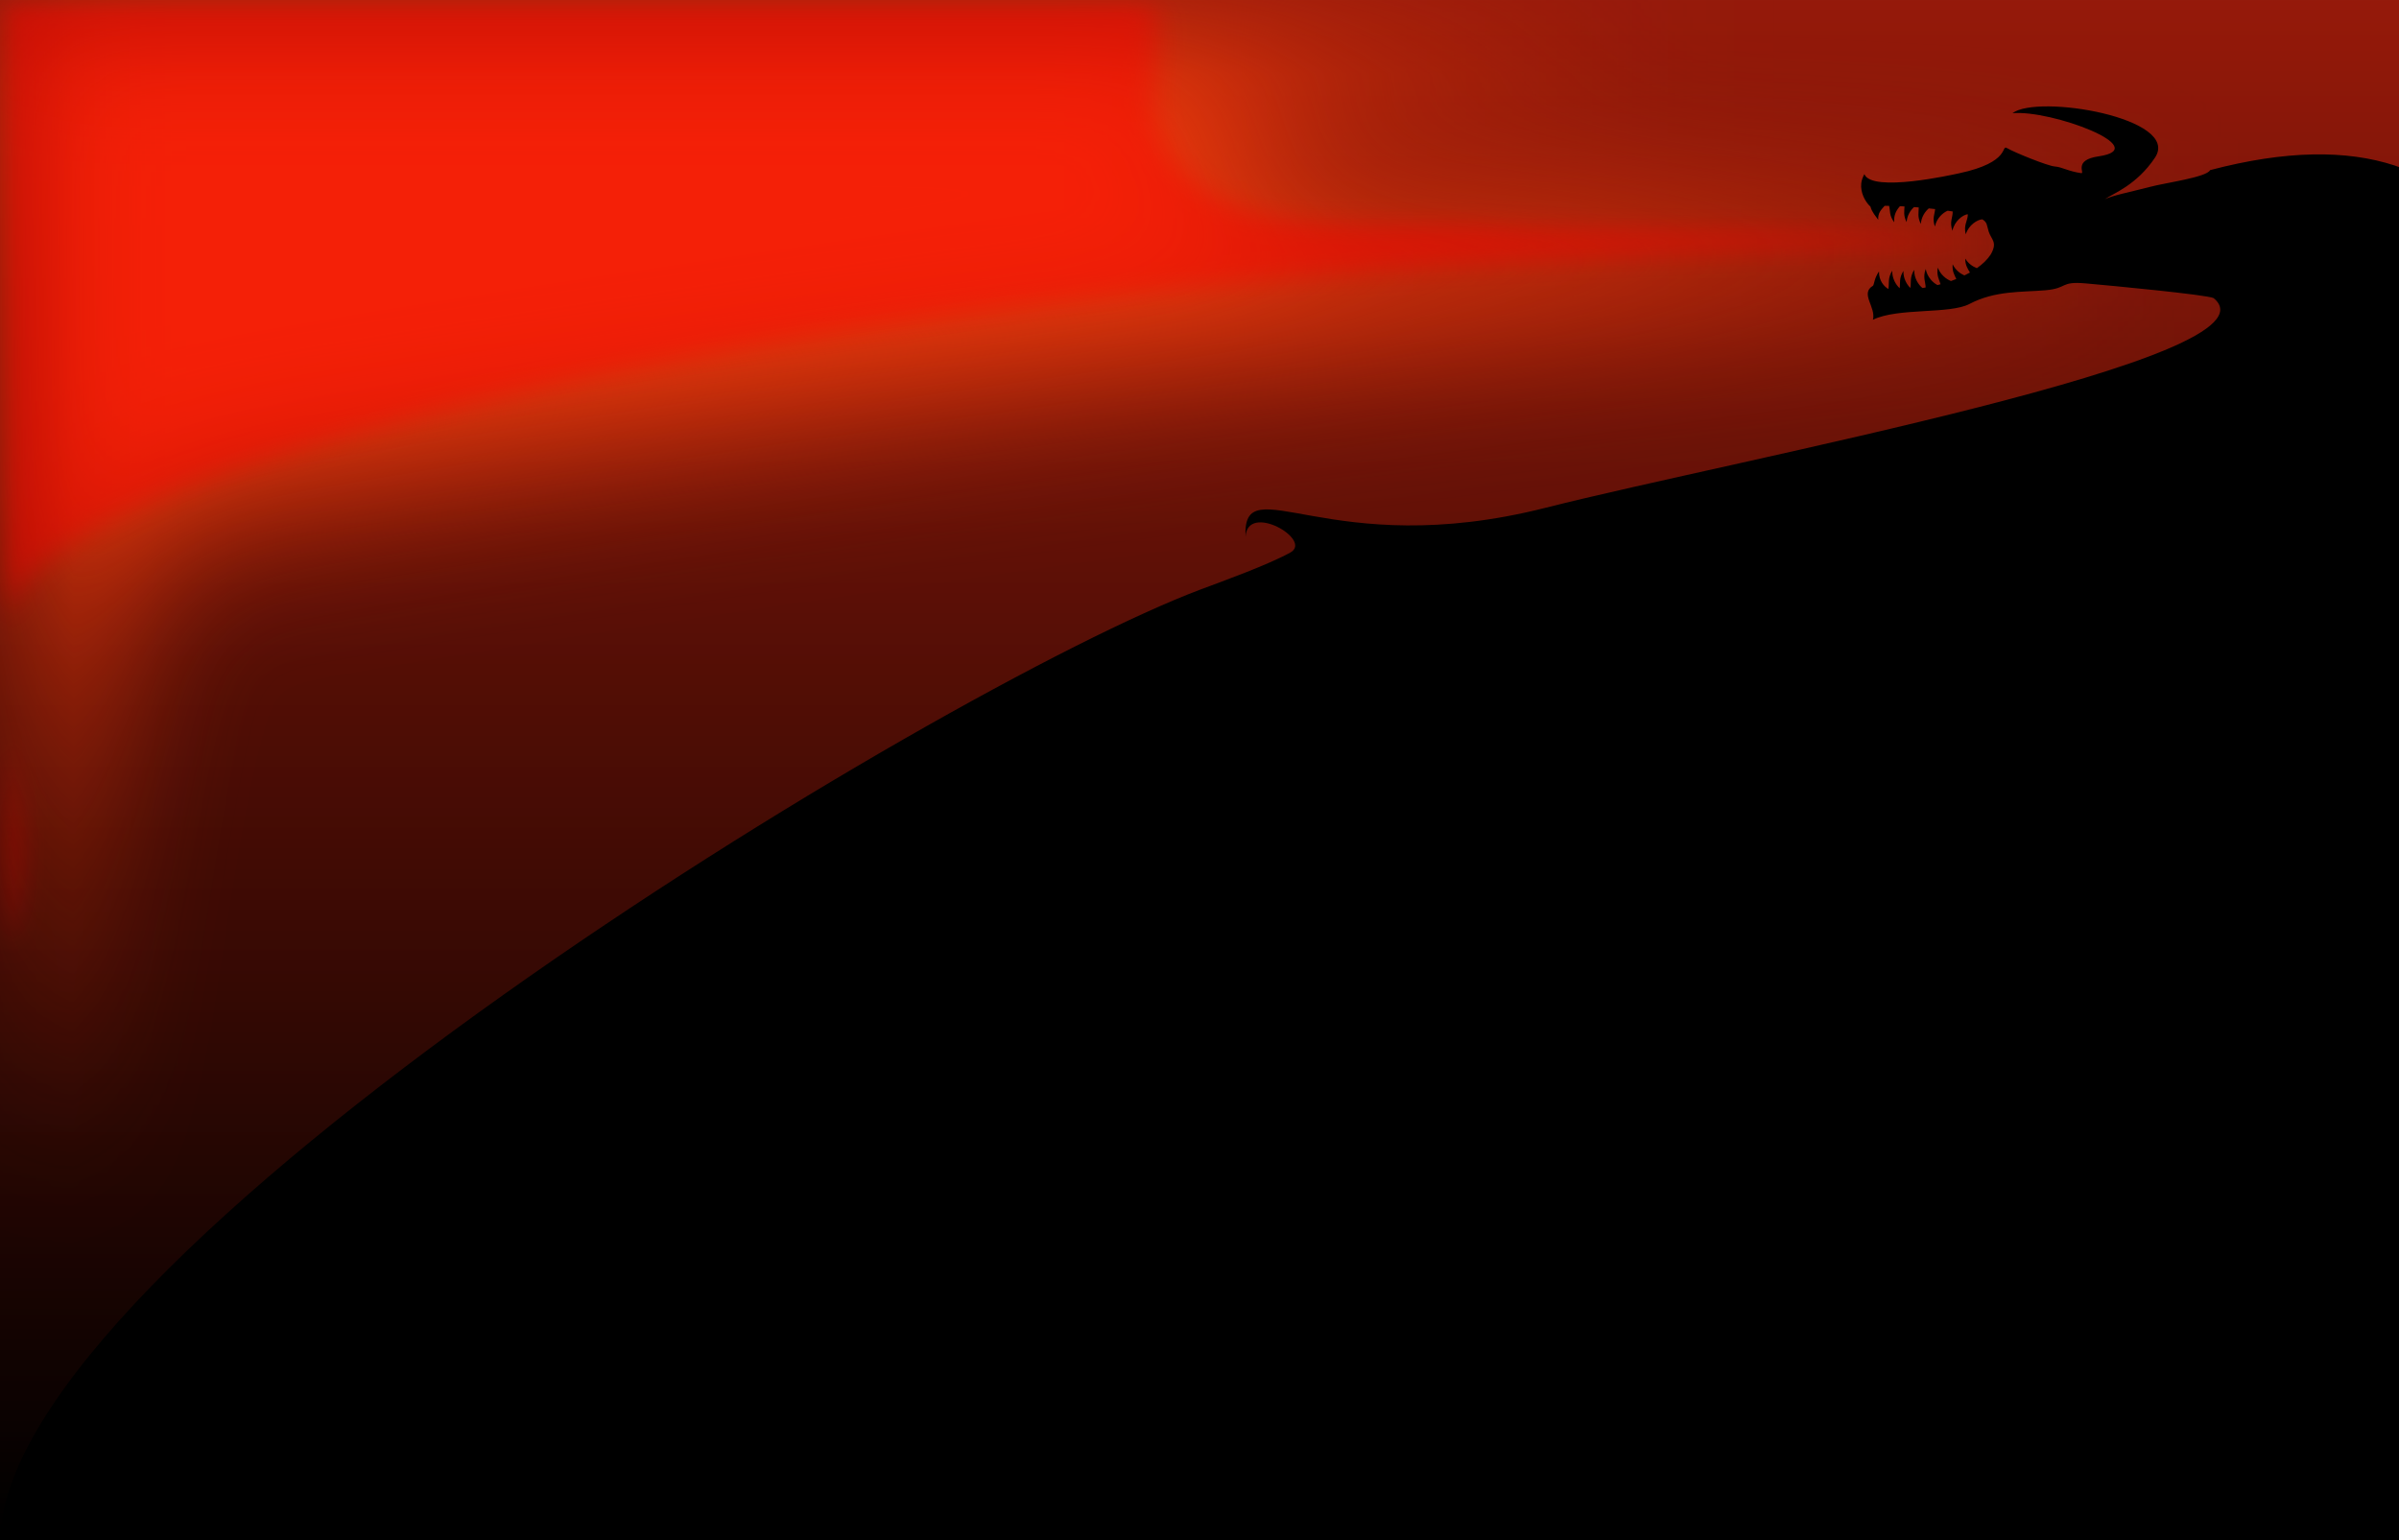
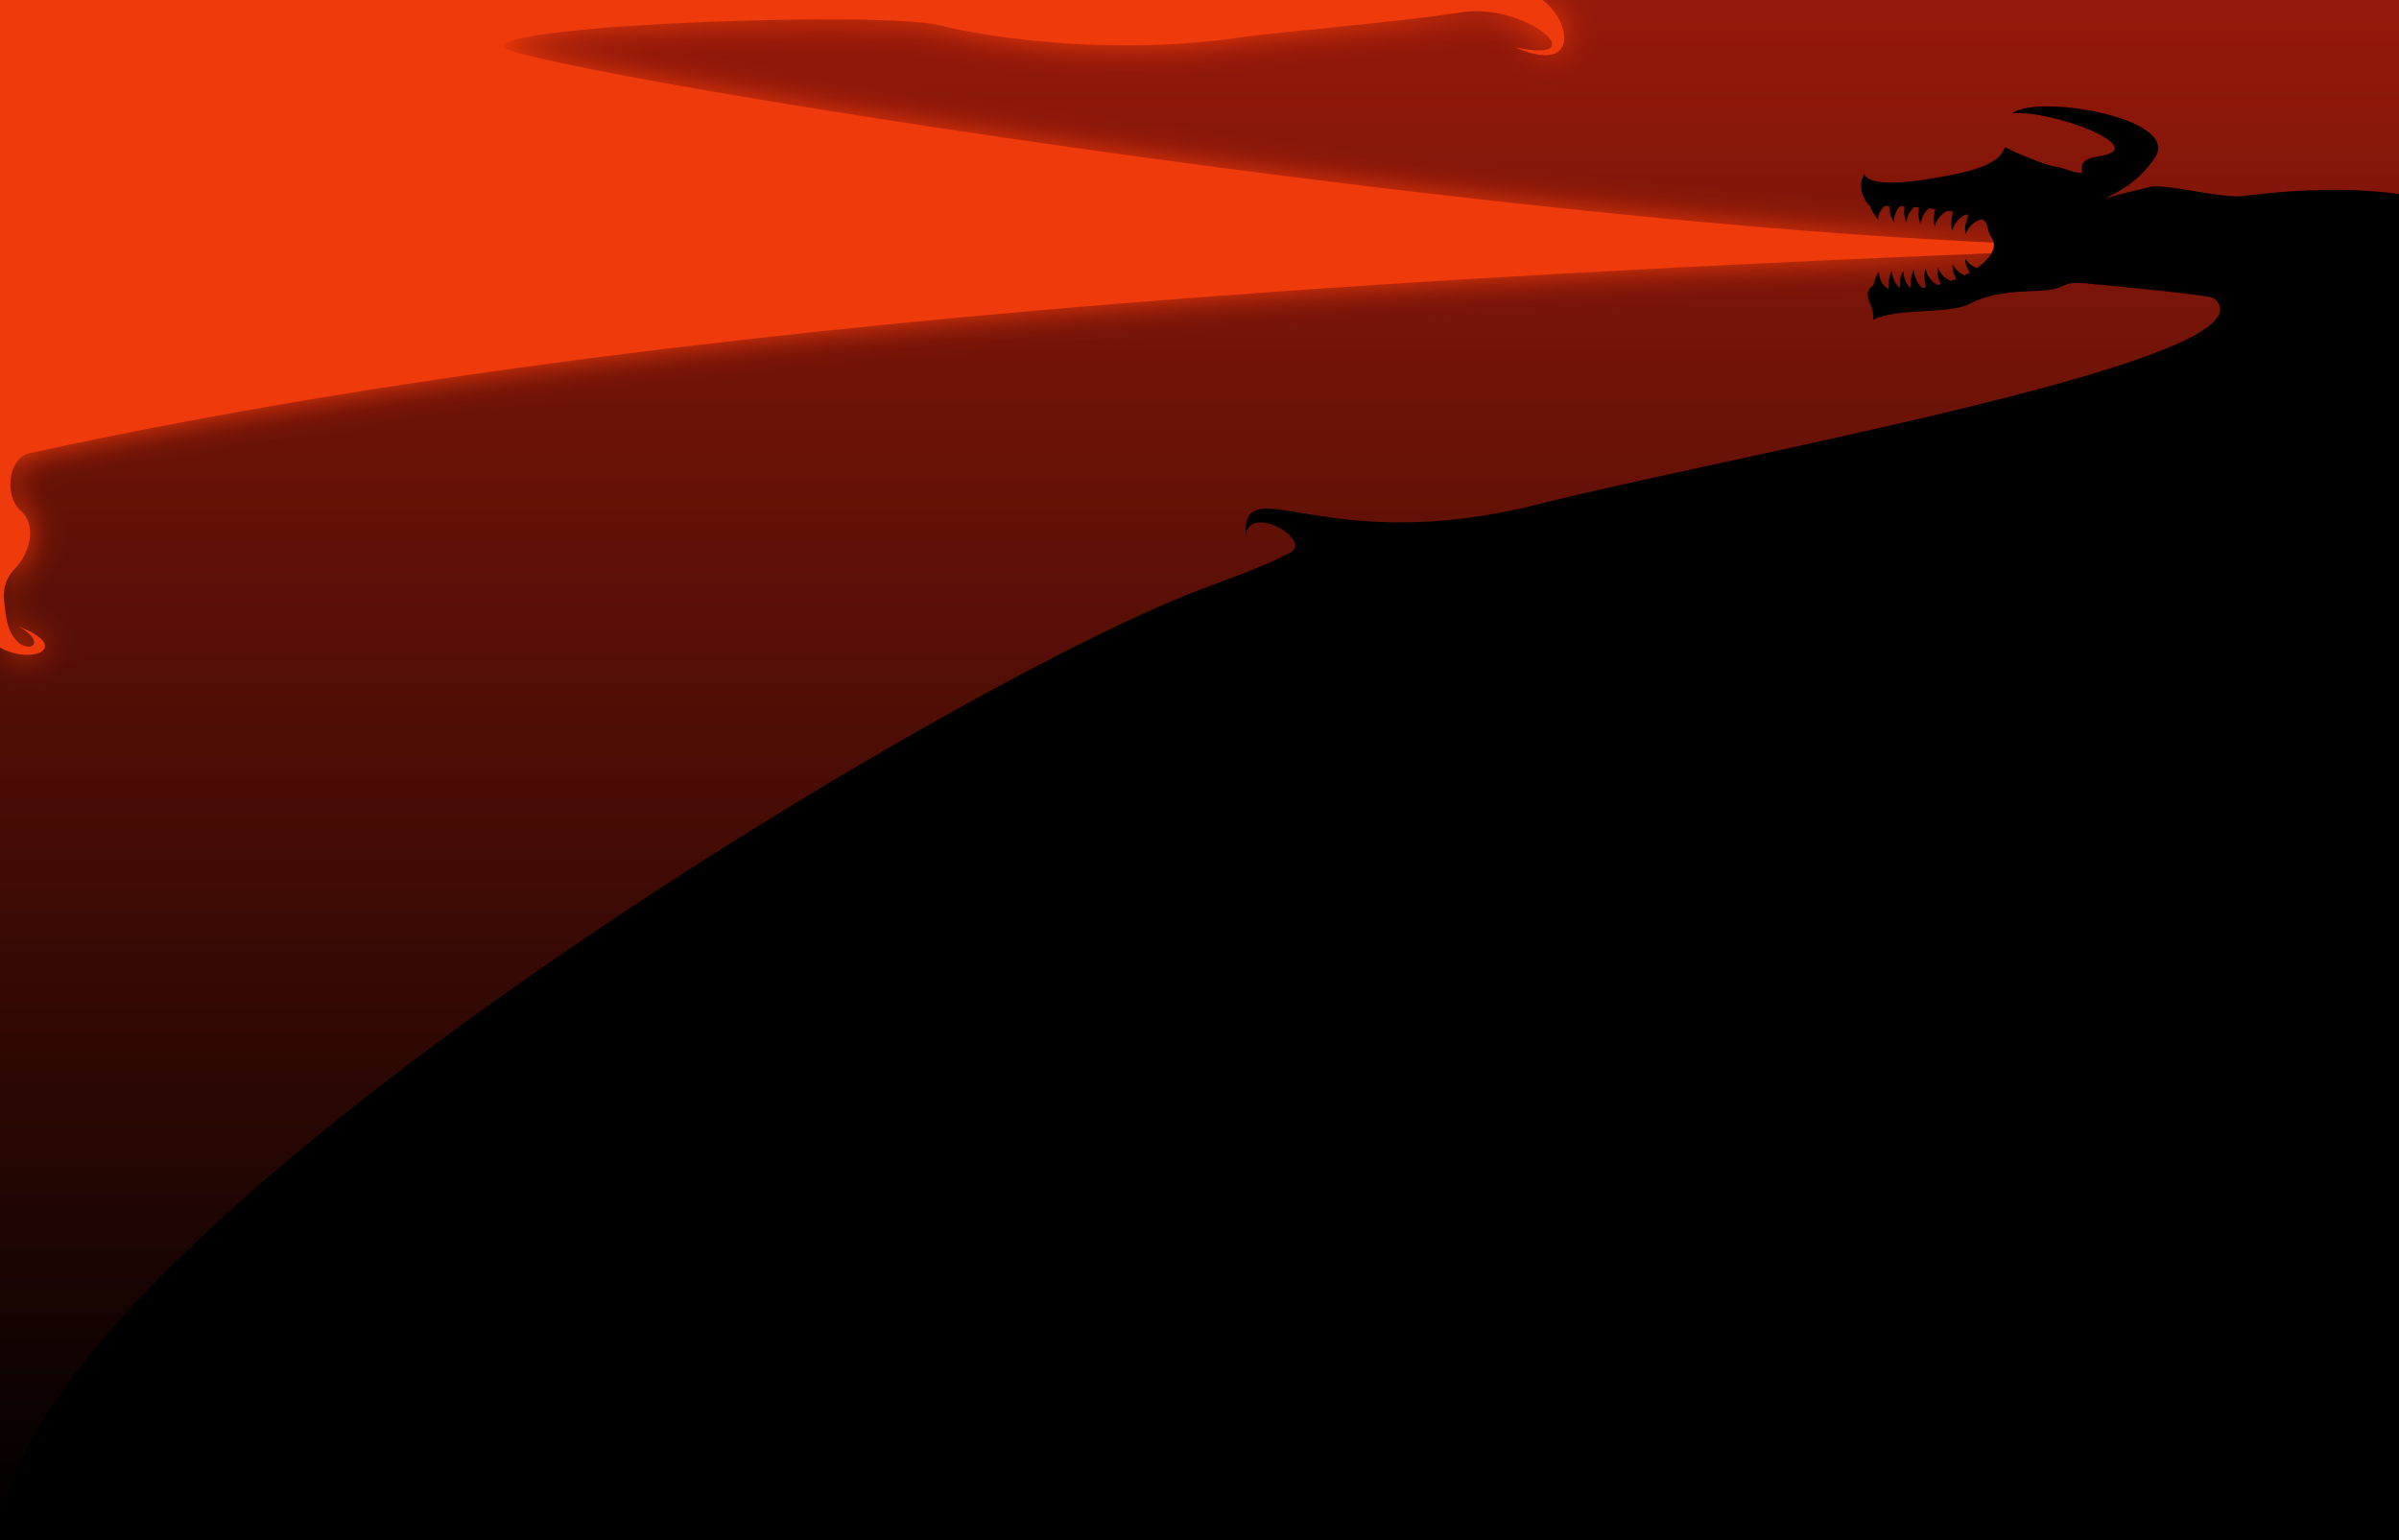
<svg xmlns="http://www.w3.org/2000/svg" xmlns:xlink="http://www.w3.org/1999/xlink" width="670" height="430" viewBox="0 0 177.271 113.771" version="1.1" id="svg3723">
  <defs id="defs3717">
-     <linearGradient id="linearGradient5090">
-       <stop style="stop-color:#ef3a0c;stop-opacity:1" offset="0" id="stop5086" />
-       <stop style="stop-color:#ef3a0c;stop-opacity:1" offset="1" id="stop5088" />
-     </linearGradient>
    <marker orient="auto" refY="0.0" refX="0.0" id="Arrow2Lstart" style="overflow:visible">
      <path id="path864" style="fill-rule:evenodd;stroke-width:0.625;stroke-linejoin:round;stroke:#ef3a0c;stroke-opacity:1;fill:#ef3a0c;fill-opacity:1" d="M 8.719,4.034 L -2.207,0.016 L 8.719,-4.002 C 6.973,-1.63 6.983,1.616 8.719,4.034 z " transform="scale(1.1) translate(1,0)" />
    </marker>
    <marker orient="auto" refY="0.0" refX="0.0" id="DotL" style="overflow:visible">
      <path id="path1108" d="M -2.5,-1.0 C -2.5,1.76 -4.74,4.0 -7.5,4.0 C -10.26,4.0 -12.5,1.76 -12.5,-1.0 C -12.5,-3.76 -10.26,-6.0 -7.5,-6.0 C -4.74,-6.0 -2.5,-3.76 -2.5,-1.0 z " style="fill-rule:evenodd;stroke:#ef3a0c;stroke-width:1pt;stroke-opacity:1;fill:#ef3a0c;fill-opacity:1" transform="scale(0.8) translate(7.4, 1)" />
    </marker>
    <linearGradient id="linearGradient885">
      <stop style="stop-color:#000000;stop-opacity:1" offset="0" id="stop881" />
      <stop style="stop-color:#9b1a0a;stop-opacity:1" offset="1" id="stop883" />
    </linearGradient>
    <linearGradient xlink:href="#linearGradient885" id="linearGradient887" x1="50.271" y1="315.959" x2="50.271" y2="246.91" gradientUnits="userSpaceOnUse" gradientTransform="matrix(1,0,0,1.696343,74.08333,-510.3367)" />
-     <linearGradient xlink:href="#linearGradient5090" id="linearGradient4606" gradientUnits="userSpaceOnUse" x1="10.235" y1="-69.911" x2="11.029" y2="-87.985" />
-     <filter style="color-interpolation-filters:sRGB" id="filter6664" x="-0.078" width="1.156" y="-0.143" height="1.285">
-       <feGaussianBlur stdDeviation="5.758" id="feGaussianBlur6666" />
-     </filter>
-     <filter style="color-interpolation-filters:sRGB" id="filter6688" x="-0.017" width="1.034" y="-0.031" height="1.063">
-       <feGaussianBlur stdDeviation="1.258" id="feGaussianBlur6690" />
+     <filter style="color-interpolation-filters:sRGB" id="filter5384" x="-0.016" width="1.032" y="-0.056" height="1.113">
+       <feGaussianBlur stdDeviation="4.41" id="feGaussianBlur5386" />
    </filter>
  </defs>
  <g id="layer4" transform="translate(0,87.3125)" style="display:inline">
    <rect y="-87.312" x="-3.918818e-006" height="114.001" width="177.271" id="rect836" style="fill:url(#linearGradient887);fill-opacity:1;stroke:none;stroke-width:0.344;stroke-miterlimit:4;stroke-dasharray:none;stroke-opacity:1" />
  </g>
  <g id="layer3" transform="translate(0,87.3125)" style="display:inline">
-     <path id="path4604" d="m 160.05,-68.917 c -17.073,-1.653 -31.446,-1.827 -41.764,-2.621 -10.319,-0.794 -23.64,2.814 -28.949,-5.195 -4.182,-6.308 36.725,-6.649 33.518,-13.644 -3.702,-8.075 -56.981,-6.246 -75.87,-5.976 -18.89,0.27 -65.987,-12.739 -64.113,10.024 0.937,11.382 14.064,74.653 16.388,82.551 C 1.583,4.122 4.337,-46.183 11.284,-48.803 c 6.947,-2.62 123.003,-19.264 148.766,-20.114 z" style="opacity:1;fill:url(#linearGradient4606);fill-opacity:1;stroke:none;stroke-width:0.265px;stroke-linecap:butt;stroke-linejoin:miter;stroke-opacity:1;filter:url(#filter6664)" />
-     <path style="opacity:1;fill:#fb0000;fill-opacity:0.452;stroke:none;stroke-width:0.265px;stroke-linecap:butt;stroke-linejoin:miter;stroke-opacity:1;filter:url(#filter6688)" d="m 160.05,-68.917 c -17.073,-1.653 -32.521,-0.787 -42.84,-1.58 -10.319,-0.794 -22.564,1.774 -27.874,-6.235 -4.182,-6.308 0.475,-10.637 -2.732,-17.631 -3.702,-8.075 -20.731,-2.259 -39.62,-1.988 -18.89,0.27 -64.143,-10.139 -62.269,12.625 0.937,11.382 0.884,90.518 2.901,85.75 C -2.687,-20.906 -28.893,-33.937 10.982,-47.819 65.971,-66.963 134.287,-68.068 160.05,-68.917 Z" id="path6480" transform="matrix(0.8612576,0,0,0.7630471,9.910845,-16.7758)" />
+     <path style="fill:#ef3a0c;fill-opacity:1;stroke:none;stroke-width:1px;stroke-linecap:butt;stroke-linejoin:miter;stroke-opacity:1;filter:url(#filter5384)" d="M -13.621,-5.141 C -15.012,-5.114 -15.654,-4.906 -15.5,-4.5 c 3.716,9.82 1.5,165.875 6.5,168.375 5,2.5 -3.056,3.815 5.073,13.697 8.129,9.882 26.802,4.303 9.177,-2.572 10.625,6 -1.674,9.841 -3.5,-2.625 -0.801,-5.464 -1.616,-9.31 2.539,-13.698 C 8.445,154.288 10.358,146.654 5.74,142.592 1.122,138.53 2.326,127.897 8.125,126.625 206.501,83.116 460.167,74.488 636.5,67.5 505.195,78.269 140.517,19.273 140.607,12.996 c 0.091,-6.349 106.263,-9.801 121.687,-5.958 15.424,3.842 50.049,8.541 85.045,3.286 8.749,-1.314 42.571,-4.055 60.83,-6.877 18.259,-2.822 37.873,14.659 14.935,9.763 21.895,9.54 13.949,-14.663 1.856,-15.528 C 420.303,-2.651 110.131,0.123 108.109,-1.205 67.139,-0.397 26.659,-5.376 -13.621,-5.141 Z" transform="matrix(0.2645833,0,0,0.2645833,0,-87.3125)" id="path5089" />
+     <path id="path5094" d="m -3.604,-88.673 c -0.368,0.007 -0.538,0.062 -0.497,0.169 0.983,2.598 0.397,43.888 1.72,44.549 1.323,0.661 -0.809,1.009 1.342,3.624 2.151,2.615 7.091,1.139 2.428,-0.68 2.811,1.587 -0.443,2.604 -0.926,-0.695 -0.212,-1.446 -0.428,-2.463 0.672,-3.624 1.099,-1.161 1.606,-3.181 0.384,-4.256 -1.222,-1.075 -0.903,-3.888 0.631,-4.225 C 54.637,-65.321 121.753,-67.604 168.407,-69.453 133.666,-66.604 37.179,-82.213 37.202,-83.874 c 0.024,-1.68 28.115,-2.593 32.196,-1.576 4.081,1.017 13.242,2.26 22.501,0.869 2.315,-0.348 11.264,-1.073 16.095,-1.82 4.831,-0.747 10.021,3.878 3.951,2.583 5.793,2.524 3.691,-3.88 0.491,-4.108 -1.232,-0.088 -83.299,0.646 -83.834,0.294 -10.84,0.214 -21.55,-1.104 -32.208,-1.041 z" style="fill:#ef3a0c;fill-opacity:1;stroke:none;stroke-width:0.265px;stroke-linecap:butt;stroke-linejoin:miter;stroke-opacity:1;opacity:1" />
  </g>
  <g id="layer1" transform="translate(0,-183.2292)" style="display:inline">
-     <path style="fill:#000000;stroke:none;stroke-width:0.265px;stroke-linecap:butt;stroke-linejoin:miter;stroke-opacity:1" d="M -3.8960604e-6,297.23 C 21.167,297.23 61.453,297.083 86.492,297.083 c 45.8,-0.083 56.383,-0.083 90.802,0.237 3.595,-31.93 30.899,-113.343 -13.981,-101.519 -0.25,0.536 -3.415,0.952 -4.466,1.245 -1.573,0.405 -2.679,0.614 -3.308,0.902 0.635,-0.438 2.338,-1.032 3.7,-3.067 1.96,-2.927 -8.683,-4.72 -10.531,-3.285 2.872,-0.265 10.479,2.591 6.361,3.188 -1.909,0.277 -0.973,1.284 -1.279,1.241 -0.961,-0.137 -1.425,-0.455 -1.953,-0.493 -0.528,-0.038 -3.008,-1.048 -3.517,-1.351 -0.509,-0.302 0.369,1.025 -3.584,1.861 -0.366,0.077 -6.43,1.451 -6.971,0.055 -0.134,0.243 -0.206,0.47 -0.23,0.685 -0.072,0.645 0.256,1.328 0.68,1.719 0.119,0.427 0.386,0.698 0.576,0.973 -0.041,-0.516 0.238,-0.766 0.472,-1.034 0.109,-2e-5 0.208,-0.001 0.328,10e-4 0.11,0.408 -0.014,0.683 0.381,1.215 -0.053,-0.543 0.182,-0.922 0.424,-1.189 0.109,0.005 0.223,0.013 0.336,0.019 -0.009,0.341 -0.1,0.656 0.155,1.158 0.035,-0.492 0.287,-0.877 0.545,-1.112 0.117,0.009 0.232,0.018 0.351,0.028 0.003,0.365 -0.115,0.687 0.155,1.219 0.036,-0.519 0.317,-0.919 0.588,-1.149 0.158,0.016 0.311,0.032 0.468,0.051 -0.034,0.391 -0.225,0.695 -0.017,1.291 0.132,-0.634 0.613,-1.039 0.948,-1.171 0.125,0.018 0.246,0.038 0.367,0.057 0.009,0.46 -0.25,0.763 -0.019,1.424 0.153,-0.734 0.774,-1.163 1.094,-1.215 8e-4,-1.2e-4 8e-4,9e-5 0.002,-6e-5 0.014,0.003 0.029,0.006 0.044,0.01 -0.012,0.495 -0.332,0.766 -0.156,1.473 0.22,-0.716 0.878,-1.087 1.201,-1.109 0.009,-5.3e-4 0.012,-0.002 0.018,-0.003 0.381,0.217 0.333,0.445 0.474,0.899 0.189,0.607 0.686,0.775 0.151,1.7 -0.243,0.373 -0.595,0.71 -1.022,1.011 -0.305,-0.118 -0.639,-0.342 -0.862,-0.713 0.003,0.517 0.193,0.764 0.351,1.035 -0.132,0.075 -0.271,0.145 -0.412,0.214 -0.313,-0.137 -0.663,-0.403 -0.867,-0.825 -0.046,0.532 0.135,0.795 0.27,1.09 -0.13,0.052 -0.261,0.101 -0.395,0.148 -0.34,-0.132 -0.774,-0.458 -0.972,-0.992 -0.107,0.591 0.101,0.871 0.203,1.229 -0.076,0.02 -0.15,0.043 -0.226,0.062 -0.326,-0.165 -0.756,-0.577 -0.869,-1.188 -0.23,0.624 -0.013,0.94 -0.006,1.367 -0.079,0.013 -0.158,0.026 -0.237,0.038 -0.286,-0.228 -0.624,-0.719 -0.609,-1.342 -0.354,0.565 -0.204,0.919 -0.286,1.34 -0.26,-0.254 -0.526,-0.705 -0.513,-1.259 -0.336,0.538 -0.217,0.883 -0.275,1.278 -0.271,-0.246 -0.563,-0.714 -0.549,-1.293 -0.356,0.569 -0.203,0.923 -0.288,1.348 -0.002,-1.9e-4 -0.004,-8e-4 -0.005,-8e-4 -0.3,-0.178 -0.701,-0.598 -0.685,-1.297 -0.356,0.519 -0.342,0.918 -0.441,1.057 -0.988,0.577 0.239,1.579 -0.009,2.516 1.829,-0.904 5.673,-0.398 7.134,-1.168 1.895,-0.998 3.866,-0.864 5.589,-1.01 1.722,-0.146 1.062,-0.678 2.989,-0.51 1.928,0.168 8.924,0.835 9.461,1.086 5.41,4.415 -35.209,11.906 -49.356,15.495 -16.01,4.062 -22.444,-3.147 -22.176,2.165 0.103,-2.619 5.016,0.205 3.311,1.144 -1.705,0.938 -5.068,2.142 -6.645,2.735 -19.085,7.182 -88.703,49.21 -88.703,70.435 z" id="path2118" />
-   </g>
-   <g id="layer2" transform="translate(0,87.3125)" style="display:none">
-     <g aria-label="Blak Wurm      Entertainment" style="font-style:normal;font-variant:normal;font-weight:normal;font-stretch:normal;font-size:10.583px;line-height:1.25;font-family:'Dumbledor 1';-inkscape-font-specification:'Dumbledor 1, ';letter-spacing:0px;word-spacing:0px;display:inline;fill:#000003;fill-opacity:1;stroke:none;stroke-width:0.079;stroke-miterlimit:4;stroke-dasharray:none;stroke-dashoffset:0;stroke-opacity:1;paint-order:normal" id="text891" transform="translate(74.08333,-44.97917)">
-       <path d="m -34.238,8.887 q 0,1.364 -1.576,1.933 -0.687,0.248 -1.607,0.31 l 0.01,0.015 h -0.248 q -0.078,0 -0.238,0.005 -0.16,0.005 -0.238,0.005 h -0.238 l -0.181,-0.01 h -0.439 q 0.264,-0.269 0.295,-0.408 l 0.041,-0.475 V 6.061 q 0,-0.388 -0.227,-0.672 -0.269,-0.331 -0.362,-0.331 l -0.01,-0.248 0.16,-0.01 q 0.703,-0.047 1.075,0.31 l 0.109,0.176 q 0.775,-0.62 1.674,-0.62 0.62,0 1.039,0.3 0.475,0.336 0.475,0.935 0,0.698 -0.543,1.271 1.028,0.558 1.028,1.716 z m -1.592,-2.904 q 0,-0.708 -0.801,-0.708 -0.341,0 -0.641,0.119 -0.393,0.155 -0.434,0.429 l 0.005,0.067 v 0.842 q 0.424,0.005 1.307,0.088 0.078,0.005 0.32,0.057 0.243,-0.377 0.243,-0.894 z m 0.486,2.925 q 0,-0.853 -0.765,-1.354 -0.625,-0.408 -1.318,-0.408 -0.269,0 -0.274,0.047 v 3.39 q 0,0.083 0.026,0.16 0.021,0.005 0.047,0 0.124,-0.021 0.212,-0.021 0.723,0 1.307,-0.382 0.765,-0.501 0.765,-1.431 z" style="fill:#000003;fill-opacity:1;stroke:none;stroke-width:0.079;stroke-miterlimit:4;stroke-dasharray:none;stroke-dashoffset:0;stroke-opacity:1;paint-order:normal" id="path893" />
-       <path d="m -31.856,11.151 h -1.55 q 0.212,-0.279 0.269,-0.46 l 0.031,-0.424 V 6.143 q 0,-0.382 -0.377,-0.382 -0.134,0 -0.377,0.057 0.238,-0.377 0.76,-0.574 0.248,-0.093 0.941,-0.238 V 10.267 q 0,0.362 0.036,0.481 0.041,0.14 0.269,0.403 z" style="fill:#000003;fill-opacity:1;stroke:none;stroke-width:0.079;stroke-miterlimit:4;stroke-dasharray:none;stroke-dashoffset:0;stroke-opacity:1;paint-order:normal" id="path895" />
-       <path d="m -27.727,11.141 h -1.054 q -0.129,0 -0.217,-0.15 -0.072,-0.124 -0.057,-0.176 0.005,-0.026 0.026,-0.083 -0.61,0.455 -1.106,0.455 -0.574,0 -0.935,-0.258 -0.413,-0.289 -0.413,-0.842 0,-1.023 0.92,-1.271 0.822,-0.222 1.054,-0.326 0.336,-0.15 0.486,-0.429 -0.429,-0.253 -0.987,-0.253 -0.465,0 -1.183,0.191 0.636,-0.589 1.623,-0.589 0.486,0 1.008,0.176 0.346,0.165 0.346,0.558 V 10.624 q 0,0.026 0.052,0.093 0.124,0.341 0.439,0.424 z m -1.297,-0.972 V 8.536 q -0.243,0.253 -0.558,0.362 -0.636,0.222 -0.713,0.274 -0.295,0.202 -0.295,0.677 0,0.698 0.677,0.698 0.419,0 0.889,-0.377 z" style="fill:#000003;fill-opacity:1;stroke:none;stroke-width:0.079;stroke-miterlimit:4;stroke-dasharray:none;stroke-dashoffset:0;stroke-opacity:1;paint-order:normal" id="path897" />
-       <path d="m -23.593,11.146 h -0.806 q 0,-0.925 -0.305,-1.493 -0.393,-0.734 -1.24,-0.734 -0.165,0 -0.269,0.026 -0.015,-0.01 -0.036,-0.016 V 10.619 q 0,0.191 0.351,0.527 h -1.499 q 0.341,-0.346 0.341,-0.527 V 6.536 q 0,-0.176 -0.181,-0.331 -0.269,-0.227 -0.32,-0.227 l -0.021,-0.248 q 0.336,-0.052 0.822,-0.346 0.181,-0.109 0.703,-0.429 l -0.026,0.408 q -0.171,0.537 -0.171,0.837 v 2.356 q 0,-0.057 0.103,-0.057 0.32,0 0.801,-0.14 0.568,-0.165 0.568,-0.641 0,-0.088 -0.015,-0.196 l 1.173,-0.021 -0.346,0.615 q -0.341,0.336 -0.832,0.532 1.199,0.429 1.204,2.496 z" style="fill:#000003;fill-opacity:1;stroke:none;stroke-width:0.079;stroke-miterlimit:4;stroke-dasharray:none;stroke-dashoffset:0;stroke-opacity:1;paint-order:normal" id="path899" />
-       <path d="m -10.255,8.061 q 0,1.323 -0.718,2.217 -0.791,0.982 -2.139,0.982 -0.062,0 -0.191,0.01 -0.129,0.01 -0.191,0.01 -0.615,0 -0.966,-0.109 -0.419,-0.129 -0.863,-0.501 -0.811,0.594 -1.974,0.594 -1.354,0 -2.139,-0.982 -0.718,-0.894 -0.718,-2.217 0,-0.78 0.532,-1.581 0.558,-0.682 0.636,-0.801 0,-0.047 -0.119,-0.16 l -0.584,-0.558 q 0.155,-0.171 0.258,-0.171 h 1.333 q 0.078,0 0.129,0.021 l 0.047,0.072 v 0.15 q -1.127,1.08 -1.127,3.028 0,1.204 0.517,1.881 0.579,0.76 1.747,0.76 0.677,0 1.158,-0.367 -0.78,-1.018 -0.78,-2.274 0,-1.302 0.708,-2.382 0,-0.052 -0.114,-0.16 l -0.594,-0.558 q 0.155,-0.171 0.253,-0.171 h 1.049 q 0.217,0 0.248,0.217 -0.444,1.333 -0.444,3.054 0,1.049 0.362,1.752 0.481,0.935 1.323,0.935 h 0.047 q 1.116,0 1.741,-0.816 0.47,-0.615 0.47,-1.876 0,-1.948 -1.127,-3.028 V 4.883 l 0.047,-0.072 q 0.047,-0.021 0.129,-0.021 h 1.333 q 0.103,0 0.258,0.171 l -0.584,0.558 q -0.119,0.114 -0.119,0.16 0.072,0.119 0.636,0.801 0.532,0.801 0.532,1.581 z" style="fill:#000003;fill-opacity:1;stroke:none;stroke-width:0.079;stroke-miterlimit:4;stroke-dasharray:none;stroke-dashoffset:0;stroke-opacity:1;paint-order:normal" id="path901" />
-       <path d="m -6.152,9.57 q 0,0.853 -0.45,1.256 -0.413,0.367 -1.287,0.403 -0.873,0.036 -1.369,-0.315 -0.253,-0.181 -0.398,-0.584 -0.129,-0.357 -0.129,-0.713 0,-0.357 0.377,-1.178 l 0.016,-0.093 q -0.021,-0.129 -0.341,-0.444 l -0.098,-0.289 h 1.38 l -0.016,0.362 q -0.424,0.78 -0.424,1.654 0,0.723 0.207,0.904 0.212,0.264 0.899,0.284 l 0.021,-0.005 q 0.326,-0.124 0.455,-0.295 0.026,-0.041 0.088,-0.124 v 0.031 l 0.005,-0.01 q 0.222,-0.444 0.222,-0.842 0,-0.858 -0.522,-1.633 l -0.072,-0.372 h 1.39 l -0.088,0.289 q -0.336,0.315 -0.341,0.444 l 0.016,0.083 0.315,0.517 q 0.145,0.32 0.145,0.672 z" style="fill:#000003;fill-opacity:1;stroke:none;stroke-width:0.079;stroke-miterlimit:4;stroke-dasharray:none;stroke-dashoffset:0;stroke-opacity:1;paint-order:normal" id="path903" />
-       <path d="m -2.312,8.293 q 0,0.847 -1.406,1.194 0.351,-0.284 0.465,-0.419 0.181,-0.212 0.207,-0.377 0.036,-0.212 -0.047,-0.388 -0.186,-0.233 -0.274,-0.274 -0.186,-0.109 -0.444,-0.109 -0.687,0 -0.687,0.233 v 2.408 l 0.031,0.222 q 0.01,0.078 0.32,0.362 h -1.509 l 0.212,-0.207 q 0.098,-0.098 0.119,-0.243 l 0.021,-2.341 q 0.005,-0.403 -0.465,-0.553 l 0.041,-0.062 q 0.041,-0.062 0.041,-0.14 l 0.289,-0.031 q 0.326,-0.036 0.62,0.129 l 0.088,0.062 q 0.46,-0.32 1.101,-0.32 0.465,0 0.827,0.191 0.45,0.238 0.45,0.661 z" style="fill:#000003;fill-opacity:1;stroke:none;stroke-width:0.079;stroke-miterlimit:4;stroke-dasharray:none;stroke-dashoffset:0;stroke-opacity:1;paint-order:normal" id="path905" />
-       <path d="m 3.987,9.218 q 0,0.351 -0.145,0.672 l -0.315,0.517 -0.016,0.083 q 0.005,0.129 0.341,0.444 l 0.088,0.289 H 2.551 l 0.072,-0.372 q 0.47,-0.698 0.47,-1.633 0,-0.419 -0.171,-0.739 -0.217,-0.408 -0.589,-0.408 -0.501,0 -0.842,0.367 0.16,0.403 0.16,0.78 0,0.357 -0.377,1.178 l -0.016,0.093 q 0.005,0.129 0.341,0.444 l 0.098,0.289 H 0.318 l 0.016,-0.362 Q 0.757,10.081 0.757,9.208 q 0,-0.465 -0.202,-0.775 -0.233,-0.362 -0.677,-0.362 -0.233,0 -0.543,0.191 -0.269,0.165 -0.269,0.284 v 1.953 q 0,0.155 0.098,0.279 l 0.295,0.196 0.047,0.248 H -2.09 l 0.243,-0.233 q 0.109,-0.124 0.109,-0.284 V 8.18 q 0,-0.186 -0.346,-0.522 h 1.152 v 0.284 q 0.568,-0.351 1.152,-0.351 0.522,0 0.904,0.331 l 0.16,0.191 q 0.512,-0.522 1.318,-0.522 0.677,0 1.049,0.491 0.336,0.439 0.336,1.137 z" style="fill:#000003;fill-opacity:1;stroke:none;stroke-width:0.079;stroke-miterlimit:4;stroke-dasharray:none;stroke-dashoffset:0;stroke-opacity:1;paint-order:normal" id="path907" />
-       <path d="m 27.169,10.996 q -0.093,0.171 -0.238,0.171 h -4.02 l -0.191,-0.181 0.429,-0.238 q 0.14,-0.145 0.176,-0.233 0,-0.067 0.015,-0.207 l 0.005,-0.01 V 5.637 q 0,-0.222 -0.202,-0.424 L 22.715,4.976 22.906,4.795 h 4.02 q 0.145,0 0.238,0.171 -0.238,0.382 -0.238,0.522 l 0.047,0.351 -0.31,-0.098 Q 26.182,5.379 25.448,5.249 l -0.258,-0.021 -0.264,-0.01 -0.429,0.01 -0.207,0.021 V 7.26 h 2.651 L 26.559,7.906 26.037,8.402 Q 25.567,7.766 24.601,7.725 q -0.021,0 -0.119,-0.005 -0.103,-0.005 -0.15,0.01 -0.047,0.01 -0.041,0.041 l 0.005,2.94 0.207,0.021 0.429,0.01 0.264,-0.01 0.258,-0.021 q 0.734,-0.129 1.214,-0.491 l 0.31,-0.098 -0.047,0.351 q 0,0.14 0.238,0.522 z" style="fill:#000003;fill-opacity:1;stroke:none;stroke-width:0.079;stroke-miterlimit:4;stroke-dasharray:none;stroke-dashoffset:0;stroke-opacity:1;paint-order:normal" id="path909" />
-       <path d="m 31.474,11.213 h -1.38 l 0.015,-0.362 q 0.424,-0.78 0.424,-1.654 0,-1.137 -1.034,-1.137 -0.233,0 -0.543,0.191 Q 28.688,8.417 28.688,8.536 v 1.953 q 0,0.155 0.098,0.279 l 0.295,0.196 0.047,0.248 h -1.597 l 0.243,-0.233 q 0.109,-0.124 0.109,-0.284 V 8.169 q 0,-0.186 -0.346,-0.522 h 1.152 v 0.284 q 0.568,-0.351 1.307,-0.351 0.796,0 1.302,0.832 0.129,0.346 0.129,0.796 0,0.357 -0.377,1.178 l -0.015,0.093 q 0.005,0.129 0.341,0.444 z" style="fill:#000003;fill-opacity:1;stroke:none;stroke-width:0.079;stroke-miterlimit:4;stroke-dasharray:none;stroke-dashoffset:0;stroke-opacity:1;paint-order:normal" id="path911" />
-       <path d="m 35.045,11.146 q -0.233,0.015 -0.439,0.015 -0.997,0 -1.416,-0.31 -0.491,-0.362 -0.491,-1.318 h 0.005 L 32.709,7.983 H 31.851 L 32.006,7.616 q 0.103,-0.078 0.103,-0.207 0,-0.031 -0.005,-0.093 -0.005,-0.067 -0.005,-0.098 0,-0.103 0.041,-0.186 0.202,0.377 0.568,0.434 l 0.005,-0.946 q 0,-0.32 -0.217,-0.429 -0.14,-0.041 -0.202,-0.083 -0.098,-0.041 -0.32,-0.305 h 1.545 v 1.798 h 1.514 l -0.264,0.481 h -1.251 v 1.638 q 0,0.63 0.207,0.847 0.258,0.274 0.315,0.31 0.279,0.181 1.003,0.367 z" style="fill:#000003;fill-opacity:1;stroke:none;stroke-width:0.079;stroke-miterlimit:4;stroke-dasharray:none;stroke-dashoffset:0;stroke-opacity:1;paint-order:normal" id="path913" />
-       <path d="m 39.029,9.74 q -0.532,1.499 -1.891,1.499 -0.785,0 -1.354,-0.543 -0.563,-0.548 -0.563,-1.328 0,-0.858 0.506,-1.364 0.512,-0.512 1.369,-0.512 0.656,0 1.049,0.336 0.346,0.3 0.584,0.951 l -2.635,0.47 -0.01,0.062 q 0.01,-0.052 0.026,-0.098 0.005,0.021 0.005,0.062 0,0.615 0.351,1.034 0.372,0.45 0.972,0.45 0.486,0 0.93,-0.295 0.424,-0.279 0.661,-0.723 z M 37.83,8.474 Q 37.768,8.195 37.51,8.03 37.256,7.859 36.972,7.895 36.538,7.952 36.321,8.298 36.207,8.562 36.094,8.82 Z" style="fill:#000003;fill-opacity:1;stroke:none;stroke-width:0.079;stroke-miterlimit:4;stroke-dasharray:none;stroke-dashoffset:0;stroke-opacity:1;paint-order:normal" id="path915" />
-       <path d="m 42.853,8.293 q 0,0.847 -1.406,1.194 Q 41.799,9.203 41.912,9.068 42.093,8.856 42.119,8.691 42.155,8.479 42.073,8.304 41.887,8.071 41.799,8.03 41.613,7.921 41.354,7.921 q -0.687,0 -0.687,0.233 v 2.408 l 0.031,0.222 q 0.01,0.078 0.32,0.362 h -1.509 l 0.212,-0.207 q 0.098,-0.098 0.119,-0.243 l 0.021,-2.341 q 0.005,-0.403 -0.465,-0.553 l 0.041,-0.062 q 0.041,-0.062 0.041,-0.14 l 0.289,-0.031 q 0.326,-0.036 0.62,0.129 l 0.088,0.062 q 0.46,-0.32 1.101,-0.32 0.465,0 0.827,0.191 0.45,0.238 0.45,0.661 z" style="fill:#000003;fill-opacity:1;stroke:none;stroke-width:0.079;stroke-miterlimit:4;stroke-dasharray:none;stroke-dashoffset:0;stroke-opacity:1;paint-order:normal" id="path917" />
-       <path d="m 46.269,11.146 q -0.233,0.015 -0.439,0.015 -0.997,0 -1.416,-0.31 Q 43.923,10.489 43.923,9.533 h 0.005 L 43.933,7.983 H 43.075 L 43.23,7.616 q 0.103,-0.078 0.103,-0.207 0,-0.031 -0.005,-0.093 -0.005,-0.067 -0.005,-0.098 0,-0.103 0.041,-0.186 0.202,0.377 0.568,0.434 l 0.005,-0.946 q 0,-0.32 -0.217,-0.429 -0.14,-0.041 -0.202,-0.083 -0.098,-0.041 -0.32,-0.305 h 1.545 v 1.798 h 1.514 l -0.264,0.481 h -1.251 v 1.638 q 0,0.63 0.207,0.847 0.258,0.274 0.315,0.31 0.279,0.181 1.003,0.367 z" style="fill:#000003;fill-opacity:1;stroke:none;stroke-width:0.079;stroke-miterlimit:4;stroke-dasharray:none;stroke-dashoffset:0;stroke-opacity:1;paint-order:normal" id="path919" />
-       <path d="m 50.201,11.141 h -1.054 q -0.129,0 -0.217,-0.15 -0.072,-0.124 -0.057,-0.176 0.005,-0.026 0.026,-0.083 -0.61,0.455 -1.106,0.455 -0.574,0 -0.935,-0.258 -0.413,-0.289 -0.413,-0.842 0,-1.023 0.92,-1.271 0.822,-0.222 1.054,-0.326 0.336,-0.15 0.486,-0.429 -0.429,-0.253 -0.987,-0.253 -0.465,0 -1.183,0.191 0.636,-0.589 1.623,-0.589 0.486,0 1.008,0.176 0.346,0.165 0.346,0.558 V 10.624 q 0,0.026 0.052,0.093 0.124,0.341 0.439,0.424 z M 48.904,10.169 V 8.536 q -0.243,0.253 -0.558,0.362 -0.636,0.222 -0.713,0.274 -0.295,0.202 -0.295,0.677 0,0.698 0.677,0.698 0.419,0 0.889,-0.377 z" style="fill:#000003;fill-opacity:1;stroke:none;stroke-width:0.079;stroke-miterlimit:4;stroke-dasharray:none;stroke-dashoffset:0;stroke-opacity:1;paint-order:normal" id="path921" />
-       <path d="m 51.85,6.521 q 0,0.362 -0.522,0.413 -0.491,0 -0.543,-0.403 0,-0.388 0.527,-0.408 0.475,-0.021 0.537,0.398 z m 0.372,4.625 h -1.468 l 0.238,-0.233 q 0.098,-0.124 0.098,-0.284 V 8.407 q 0,-0.32 -0.217,-0.429 -0.14,-0.041 -0.202,-0.083 -0.098,-0.041 -0.32,-0.305 h 1.545 v 3.039 q 0,0.124 0.031,0.191 0.015,0.062 0.295,0.326 z" style="fill:#000003;fill-opacity:1;stroke:none;stroke-width:0.079;stroke-miterlimit:4;stroke-dasharray:none;stroke-dashoffset:0;stroke-opacity:1;paint-order:normal" id="path923" />
-       <path d="m 56.527,11.213 h -1.38 l 0.015,-0.362 q 0.424,-0.78 0.424,-1.654 0,-1.137 -1.034,-1.137 -0.233,0 -0.543,0.191 -0.269,0.165 -0.269,0.284 v 1.953 q 0,0.155 0.098,0.279 l 0.295,0.196 0.047,0.248 h -1.597 l 0.243,-0.233 q 0.109,-0.124 0.109,-0.284 V 8.169 q 0,-0.186 -0.346,-0.522 h 1.152 v 0.284 q 0.568,-0.351 1.307,-0.351 0.796,0 1.302,0.832 0.129,0.346 0.129,0.796 0,0.357 -0.377,1.178 l -0.015,0.093 q 0.005,0.129 0.341,0.444 z" style="fill:#000003;fill-opacity:1;stroke:none;stroke-width:0.079;stroke-miterlimit:4;stroke-dasharray:none;stroke-dashoffset:0;stroke-opacity:1;paint-order:normal" id="path925" />
-       <path d="m 62.981,9.218 q 0,0.351 -0.145,0.672 l -0.315,0.517 -0.015,0.083 q 0.005,0.129 0.341,0.444 l 0.088,0.289 h -1.39 l 0.072,-0.372 q 0.47,-0.698 0.47,-1.633 0,-0.419 -0.171,-0.739 Q 61.699,8.071 61.327,8.071 q -0.501,0 -0.842,0.367 0.16,0.403 0.16,0.78 0,0.357 -0.377,1.178 l -0.015,0.093 q 0.005,0.129 0.341,0.444 l 0.098,0.289 h -1.38 l 0.015,-0.362 q 0.424,-0.78 0.424,-1.654 0,-0.465 -0.202,-0.775 -0.233,-0.362 -0.677,-0.362 -0.233,0 -0.543,0.191 -0.269,0.165 -0.269,0.284 v 1.953 q 0,0.155 0.098,0.279 l 0.295,0.196 0.047,0.248 H 56.904 L 57.147,10.991 Q 57.255,10.867 57.255,10.706 V 8.18 q 0,-0.186 -0.346,-0.522 h 1.152 v 0.284 q 0.568,-0.351 1.152,-0.351 0.522,0 0.904,0.331 l 0.16,0.191 q 0.512,-0.522 1.318,-0.522 0.677,0 1.049,0.491 0.336,0.439 0.336,1.137 z" style="fill:#000003;fill-opacity:1;stroke:none;stroke-width:0.079;stroke-miterlimit:4;stroke-dasharray:none;stroke-dashoffset:0;stroke-opacity:1;paint-order:normal" id="path927" />
-       <path d="m 67.162,9.74 q -0.532,1.499 -1.891,1.499 -0.785,0 -1.354,-0.543 -0.563,-0.548 -0.563,-1.328 0,-0.858 0.506,-1.364 0.512,-0.512 1.369,-0.512 0.656,0 1.049,0.336 0.346,0.3 0.584,0.951 l -2.635,0.47 -0.01,0.062 q 0.01,-0.052 0.026,-0.098 0.005,0.021 0.005,0.062 0,0.615 0.351,1.034 0.372,0.45 0.972,0.45 0.486,0 0.93,-0.295 0.424,-0.279 0.661,-0.723 z M 65.963,8.474 Q 65.901,8.195 65.642,8.03 65.389,7.859 65.105,7.895 64.671,7.952 64.454,8.298 64.34,8.562 64.226,8.82 Z" style="fill:#000003;fill-opacity:1;stroke:none;stroke-width:0.079;stroke-miterlimit:4;stroke-dasharray:none;stroke-dashoffset:0;stroke-opacity:1;paint-order:normal" id="path929" />
-       <path d="m 71.471,11.213 h -1.38 l 0.015,-0.362 Q 70.531,10.071 70.531,9.198 q 0,-1.137 -1.034,-1.137 -0.233,0 -0.543,0.191 -0.269,0.165 -0.269,0.284 v 1.953 q 0,0.155 0.098,0.279 l 0.295,0.196 0.047,0.248 H 67.528 l 0.243,-0.233 q 0.109,-0.124 0.109,-0.284 V 8.169 q 0,-0.186 -0.346,-0.522 h 1.152 v 0.284 q 0.568,-0.351 1.307,-0.351 0.796,0 1.302,0.832 0.129,0.346 0.129,0.796 0,0.357 -0.377,1.178 l -0.015,0.093 q 0.005,0.129 0.341,0.444 z" style="fill:#000003;fill-opacity:1;stroke:none;stroke-width:0.079;stroke-miterlimit:4;stroke-dasharray:none;stroke-dashoffset:0;stroke-opacity:1;paint-order:normal" id="path931" />
-       <path d="m 75.042,11.146 q -0.233,0.015 -0.439,0.015 -0.997,0 -1.416,-0.31 -0.491,-0.362 -0.491,-1.318 h 0.005 l 0.005,-1.55 h -0.858 l 0.155,-0.367 q 0.103,-0.078 0.103,-0.207 0,-0.031 -0.005,-0.093 -0.005,-0.067 -0.005,-0.098 0,-0.103 0.041,-0.186 0.202,0.377 0.568,0.434 l 0.005,-0.946 q 0,-0.32 -0.217,-0.429 -0.14,-0.041 -0.202,-0.083 -0.098,-0.041 -0.32,-0.305 h 1.545 v 1.798 h 1.514 l -0.264,0.481 h -1.251 v 1.638 q 0,0.63 0.207,0.847 0.258,0.274 0.315,0.31 0.279,0.181 1.003,0.367 z" style="fill:#000003;fill-opacity:1;stroke:none;stroke-width:0.079;stroke-miterlimit:4;stroke-dasharray:none;stroke-dashoffset:0;stroke-opacity:1;paint-order:normal" id="path933" />
-     </g>
+     <path style="fill:#000000;stroke:none;stroke-width:0.265px;stroke-linecap:butt;stroke-linejoin:miter;stroke-opacity:1" d="M -3.8960604e-6,297.23 C 21.167,297.23 61.453,297.083 86.492,297.083 c 45.8,-0.083 56.383,-0.083 90.802,0.237 3.595,-31.93 43.159,-106.603 -11.572,-99.602 -1.546,0.198 -5.824,-0.965 -6.875,-0.672 -1.573,0.405 -2.679,0.614 -3.308,0.902 0.635,-0.438 2.338,-1.032 3.7,-3.067 1.96,-2.927 -8.683,-4.72 -10.531,-3.285 2.872,-0.265 10.479,2.591 6.361,3.188 -1.909,0.277 -0.973,1.284 -1.279,1.241 -0.961,-0.137 -1.425,-0.455 -1.953,-0.493 -0.528,-0.038 -3.008,-1.048 -3.517,-1.351 -0.509,-0.302 0.369,1.025 -3.584,1.861 -0.366,0.077 -6.43,1.451 -6.971,0.055 -0.134,0.243 -0.206,0.47 -0.23,0.685 -0.072,0.645 0.256,1.328 0.68,1.719 0.119,0.427 0.386,0.698 0.576,0.973 -0.041,-0.516 0.238,-0.766 0.472,-1.034 0.109,-2e-5 0.208,-0.001 0.328,10e-4 0.11,0.408 -0.014,0.683 0.381,1.215 -0.053,-0.543 0.182,-0.922 0.424,-1.189 0.109,0.005 0.223,0.013 0.336,0.019 -0.009,0.341 -0.1,0.656 0.155,1.158 0.035,-0.492 0.287,-0.877 0.545,-1.112 0.117,0.009 0.232,0.018 0.351,0.028 0.003,0.365 -0.115,0.687 0.155,1.219 0.036,-0.519 0.317,-0.919 0.588,-1.149 0.158,0.016 0.311,0.032 0.468,0.051 -0.034,0.391 -0.225,0.695 -0.017,1.291 0.132,-0.634 0.613,-1.039 0.948,-1.171 0.125,0.018 0.246,0.038 0.367,0.057 0.009,0.46 -0.25,0.763 -0.019,1.424 0.153,-0.734 0.774,-1.163 1.094,-1.215 8e-4,-1.2e-4 8e-4,9e-5 0.002,-6e-5 0.014,0.003 0.029,0.006 0.044,0.01 -0.012,0.495 -0.332,0.766 -0.156,1.473 0.22,-0.716 0.878,-1.087 1.201,-1.109 0.009,-5.3e-4 0.012,-0.002 0.018,-0.003 0.381,0.217 0.333,0.445 0.474,0.899 0.189,0.607 0.686,0.775 0.151,1.7 -0.243,0.373 -0.595,0.71 -1.022,1.011 -0.305,-0.118 -0.639,-0.342 -0.862,-0.713 0.003,0.517 0.193,0.764 0.351,1.035 -0.132,0.075 -0.271,0.145 -0.412,0.214 -0.313,-0.137 -0.663,-0.403 -0.867,-0.825 -0.046,0.532 0.135,0.795 0.27,1.09 -0.13,0.052 -0.261,0.101 -0.395,0.148 -0.34,-0.132 -0.774,-0.458 -0.972,-0.992 -0.107,0.591 0.101,0.871 0.203,1.229 -0.076,0.02 -0.15,0.043 -0.226,0.062 -0.326,-0.165 -0.756,-0.577 -0.869,-1.188 -0.23,0.624 -0.013,0.94 -0.006,1.367 -0.079,0.013 -0.158,0.026 -0.237,0.038 -0.286,-0.228 -0.624,-0.719 -0.609,-1.342 -0.354,0.565 -0.204,0.919 -0.286,1.34 -0.26,-0.254 -0.526,-0.705 -0.513,-1.259 -0.336,0.538 -0.217,0.883 -0.275,1.278 -0.271,-0.246 -0.563,-0.714 -0.549,-1.293 -0.356,0.569 -0.203,0.923 -0.288,1.348 -0.002,-1.9e-4 -0.004,-8e-4 -0.005,-8e-4 -0.3,-0.178 -0.701,-0.598 -0.685,-1.297 -0.356,0.519 -0.342,0.918 -0.441,1.057 -0.988,0.577 0.239,1.579 -0.009,2.516 1.829,-0.904 5.673,-0.398 7.134,-1.168 1.895,-0.998 3.866,-0.864 5.589,-1.01 1.722,-0.146 1.062,-0.678 2.989,-0.51 1.928,0.168 8.924,0.835 9.461,1.086 5.41,4.415 -35.739,11.641 -49.885,15.231 -16.01,4.062 -21.915,-2.882 -21.647,2.429 0.103,-2.619 5.016,0.205 3.311,1.144 -1.705,0.938 -5.068,2.142 -6.645,2.735 -19.085,7.182 -88.703,49.21 -88.703,70.435 z" id="path2118" />
  </g>
</svg>
